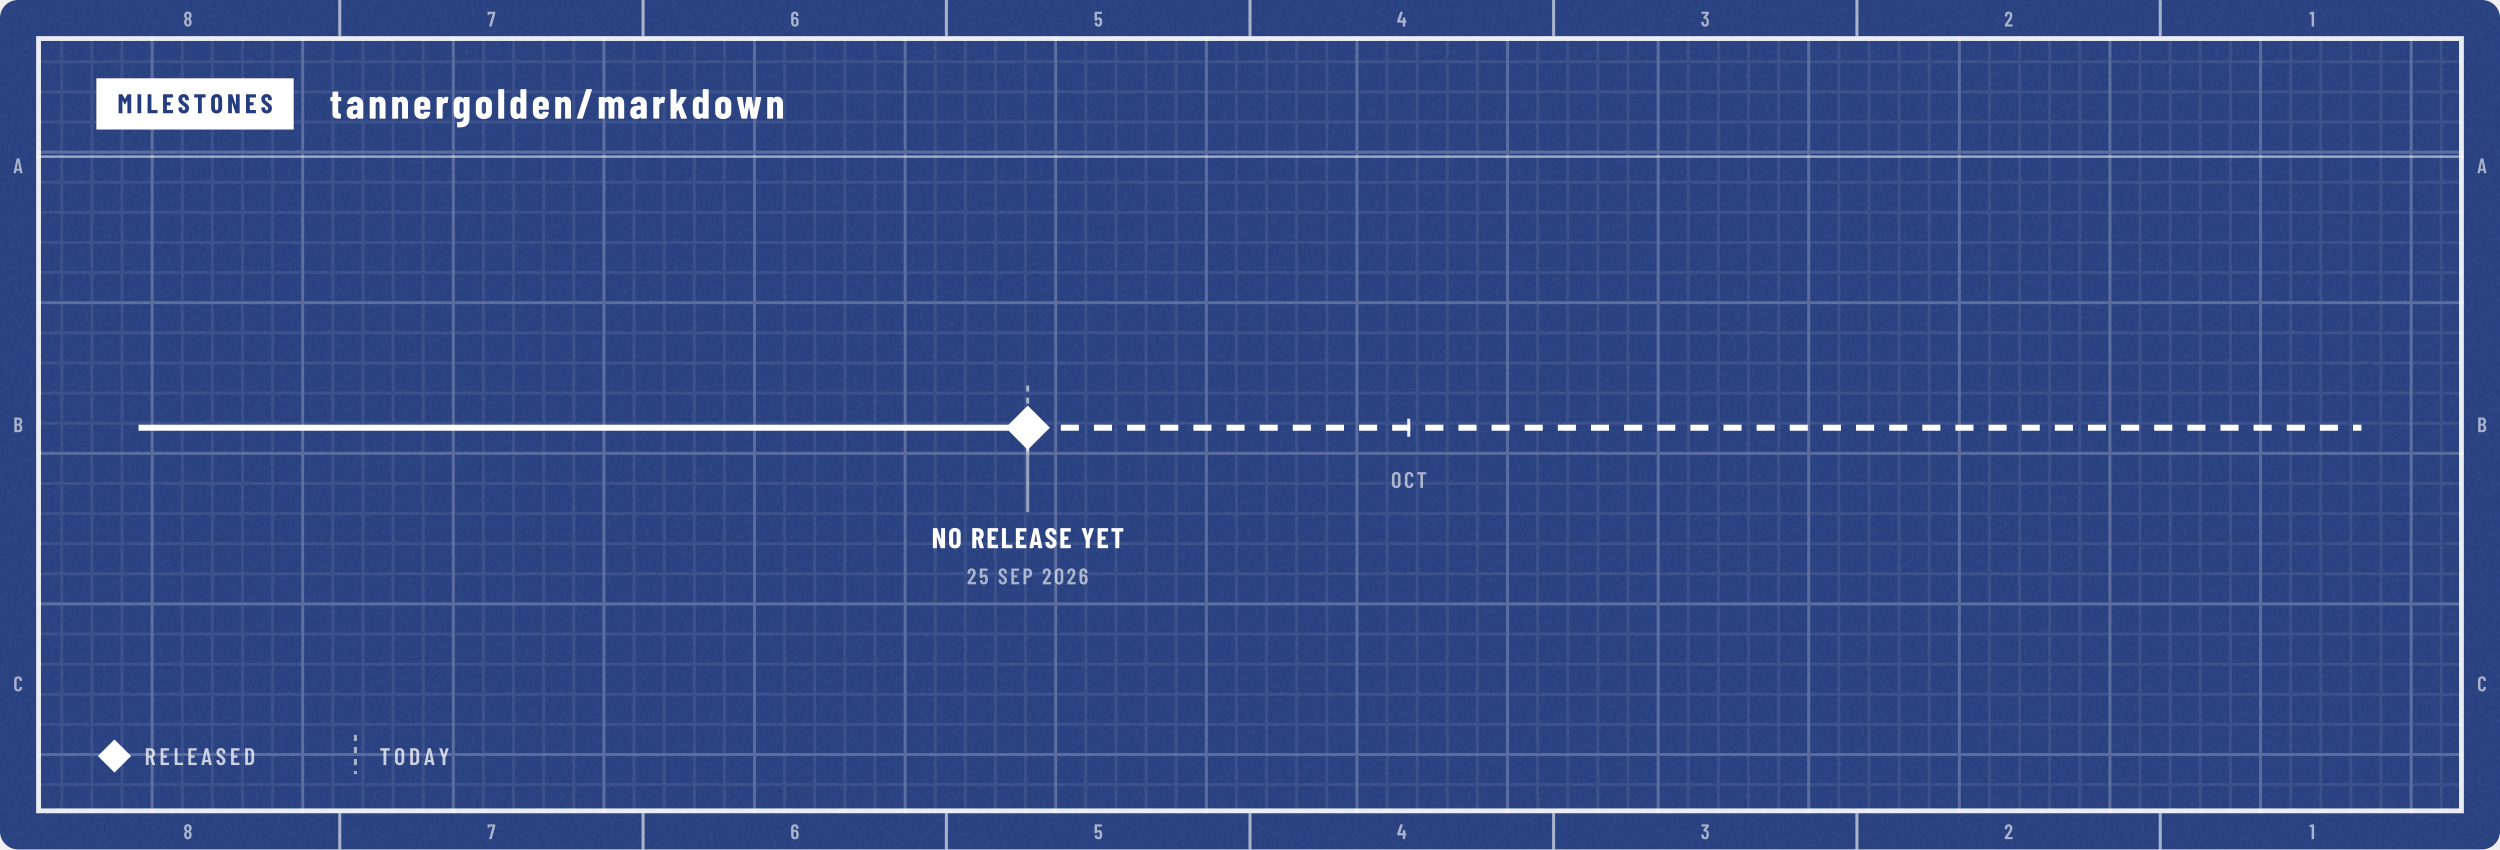
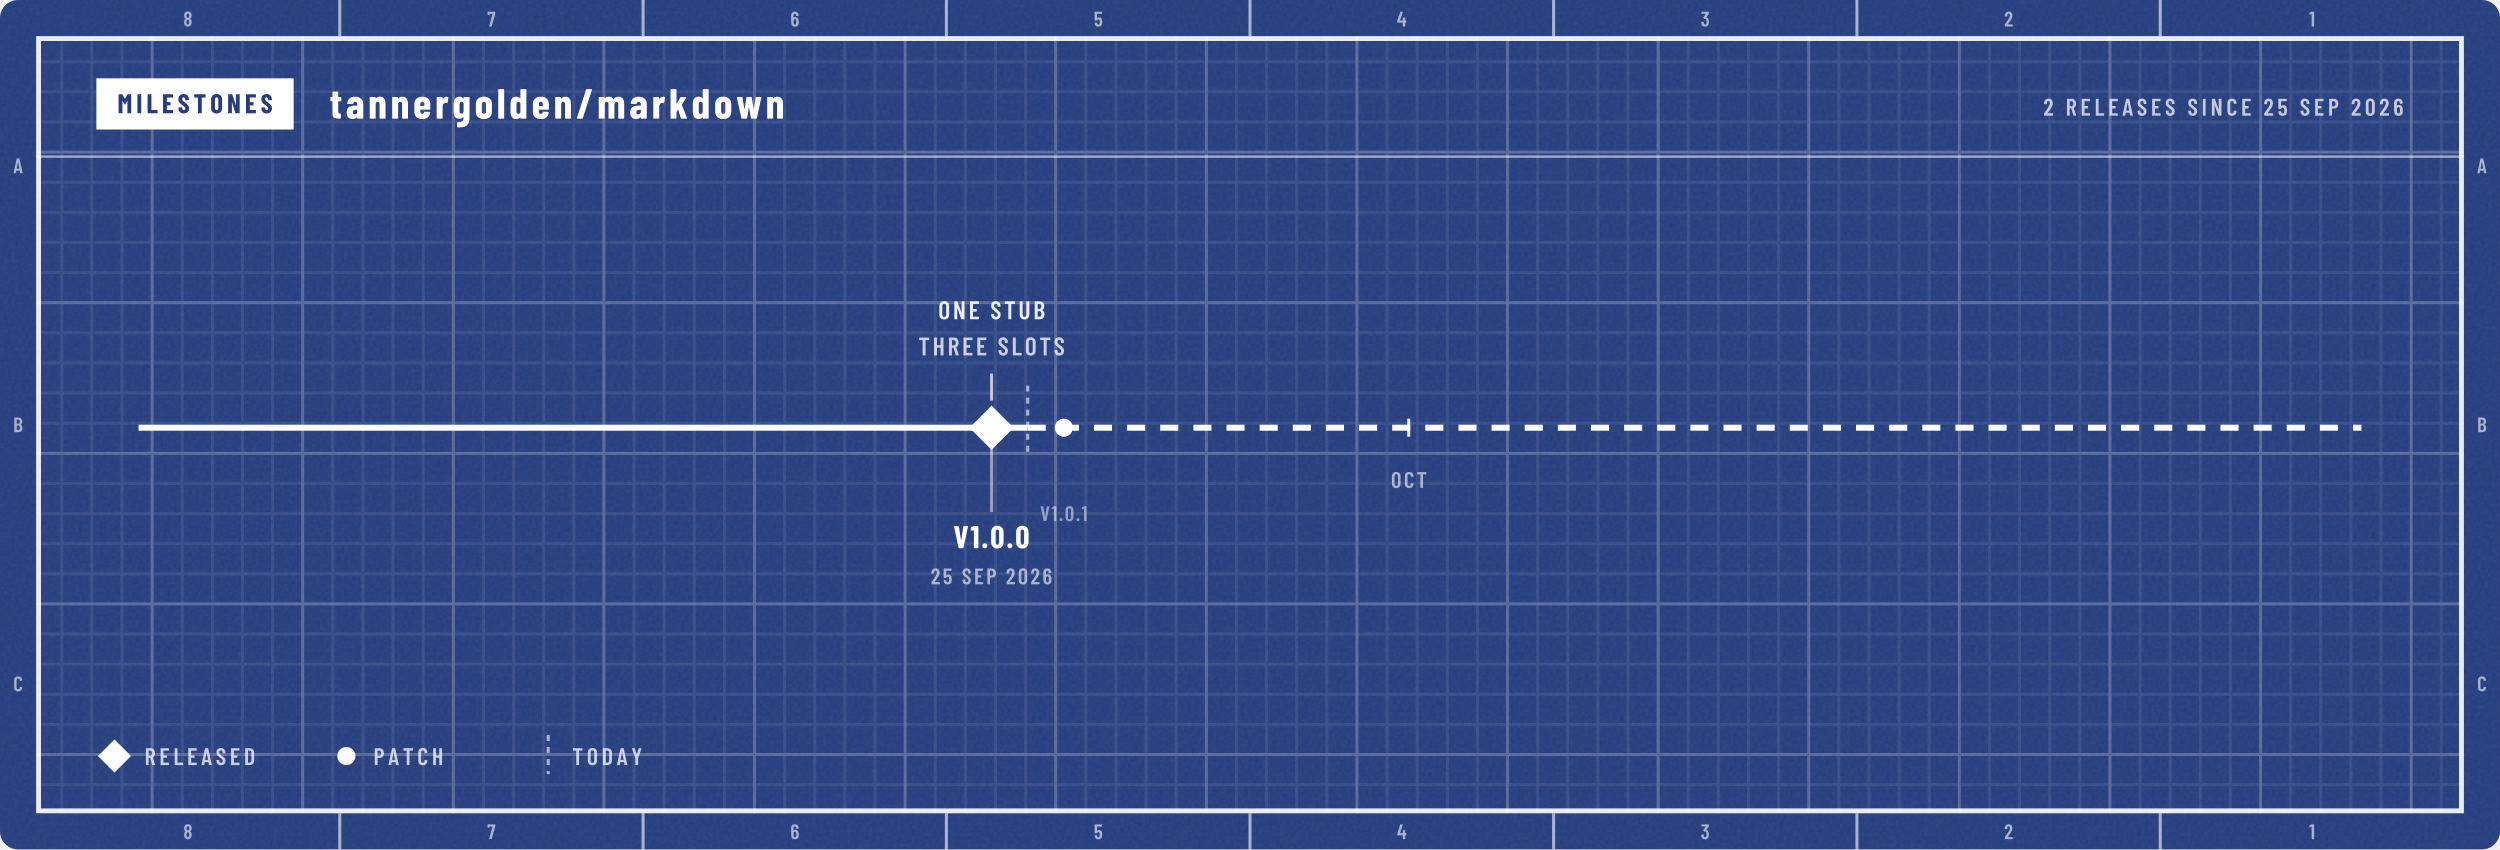
<svg xmlns="http://www.w3.org/2000/svg" width="830" height="282" viewBox="0 0 830 282" role="img" aria-labelledby="t d">
  <defs>
    <clipPath id="kc1">
      <rect x="0" y="0" width="830" height="282" rx="6" />
    </clipPath>
    <filter id="kn2" x="0" y="0" width="100%" height="100%">
      <feTurbulence type="fractalNoise" baseFrequency=".85" numOctaves="2" stitchTiles="stitch" />
      <feColorMatrix values="0 0 0 0 1 0 0 0 0 1 0 0 0 0 1 0 0 0 0.06 0" />
    </filter>
    <pattern id="kp3" width="10" height="10" patternUnits="userSpaceOnUse">
      <path d="M10 .5H.5V10" fill="none" stroke="#FFFFFF" stroke-opacity="0.075" />
    </pattern>
    <pattern id="kp4" width="50" height="50" patternUnits="userSpaceOnUse">
      <path d="M50 .5H.5V50" fill="none" stroke="#FFFFFF" stroke-opacity="0.16" />
    </pattern>
    <clipPath id="kc5">
      <rect x="12" y="12" width="806" height="258" />
    </clipPath>
+     <path id="m46" d="M35 69Q35 100 55 120Q75 140 106 140Q137 140 156 120Q176 100 176 69Q176 38 156 18Q136 -2 106 -2Q75 -2 55 18Q35 38 35 69Z" />
    <path id="m48" d="M38 183V517Q38 604 89 658Q140 711 224 711Q309 711 360 658Q412 604 412 517V183Q412 96 360 42Q309 -11 224 -11Q140 -11 89 42Q38 96 38 183ZM296 176V524Q296 563 276 586Q257 610 224 610Q192 610 173 586Q154 563 154 524V176Q154 137 173 114Q192 90 224 90Q257 90 276 114Q296 137 296 176Z" />
    <path id="m49" d="M122 700H218Q223 700 226 696Q230 693 230 688V12Q230 7 226 4Q223 0 218 0H126Q121 0 118 4Q114 7 114 12V576Q114 578 112 580Q111 582 109 581L27 565H24Q13 565 13 576L10 643Q10 653 18 657L107 697Q114 700 122 700Z" />
    <path id="m50" d="M173 100H392Q397 100 400 96Q404 93 404 88V12Q404 7 400 4Q397 0 392 0H43Q38 0 34 4Q31 7 31 12V92Q31 101 36 107L75 160Q114 212 152 266Q189 320 215 363Q273 459 273 522Q273 562 256 585Q238 608 209 608Q180 608 163 586Q146 563 147 526V487Q147 482 144 478Q140 475 135 475H41Q36 475 32 478Q29 482 29 487V530Q33 610 84 659Q134 708 214 708Q293 708 342 656Q390 605 390 521Q390 471 373 422Q356 373 319 317Q294 277 260 229Q225 181 214 166Q184 126 170 106Q168 104 169 102Q170 100 173 100Z" />
    <path id="m51" d="M387 218Q387 169 380 134Q368 66 326 29Q283 -8 210 -8Q134 -8 86 32Q38 73 32 143Q30 165 28 207Q28 219 40 219H132Q144 219 144 207Q146 173 148 156Q153 125 169 108Q185 92 210 92Q234 92 250 108Q266 123 271 152Q276 182 276 230Q276 281 269 315Q263 341 248 355Q233 369 210 369Q195 369 183 360Q177 356 174 356Q172 356 166 360L119 408Q115 412 115 417Q115 421 118 425L243 595Q245 597 244 599Q242 601 239 601H49Q44 601 40 604Q37 608 37 613V688Q37 693 40 696Q44 700 49 700H373Q378 700 382 696Q385 693 385 688V609Q385 602 380 594L266 438Q262 432 268 431Q309 426 338 392Q368 358 378 307Q387 267 387 218Z" />
    <path id="m52" d="M443 275V194Q443 189 440 186Q436 182 431 182H401Q396 182 396 177V12Q396 7 392 4Q389 0 384 0H292Q287 0 284 4Q280 7 280 12V177Q280 182 275 182H29Q24 182 20 186Q17 189 17 194V259Q17 268 19 274L158 690Q161 700 171 700H271Q277 700 280 696Q283 693 281 686L153 293Q152 287 157 287H275Q280 287 280 292V412Q280 417 284 420Q287 424 292 424H384Q389 424 392 420Q396 417 396 412V292Q396 287 401 287H431Q436 287 440 284Q443 280 443 275Z" />
    <path id="m53" d="M400 216Q400 175 396 146Q391 72 344 32Q297 -8 219 -8Q145 -8 99 30Q53 68 43 144L40 172Q40 184 52 184H144Q156 184 157 172Q157 166 159 154Q171 92 219 92Q244 92 260 108Q275 124 280 153Q284 178 284 217Q284 254 278 281Q273 307 258 322Q242 336 219 336Q171 336 157 290Q154 279 144 279H51Q46 279 42 282Q39 286 39 291V688Q39 693 42 696Q46 700 51 700H377Q382 700 386 696Q389 693 389 688V612Q389 607 386 604Q382 600 377 600H160Q155 600 155 595V400Q155 397 157 396Q159 396 161 398Q178 416 202 426Q227 437 254 437Q314 437 350 398Q387 360 394 290Q400 259 400 216Z" />
    <path id="m54" d="M401 216Q401 193 399 151Q394 75 346 34Q299 -8 221 -8Q147 -8 101 30Q55 69 46 144Q40 171 40 207L39 532Q39 613 88 660Q138 708 219 708Q295 708 343 660Q391 612 391 532V507Q391 502 388 498Q384 495 379 495H287Q282 495 278 498Q275 502 275 507V526Q275 560 258 582Q242 605 219 605Q191 605 174 583Q156 561 156 526V423Q156 420 158 419Q160 418 162 420Q191 447 234 447Q303 447 346 403Q389 359 396 286Q401 253 401 216ZM284 224Q284 250 279 295Q267 353 220 353Q196 353 180 338Q165 322 160 292Q156 257 156 224Q156 195 159 157Q164 125 180 108Q195 91 220 91Q245 91 260 109Q276 127 281 160Q284 196 284 224Z" />
    <path id="m55" d="M90 13 255 594Q257 600 251 600H116Q111 600 111 595V559Q111 554 108 550Q104 547 99 547H28Q23 547 20 550Q16 554 16 559L17 688Q17 693 20 696Q24 700 29 700H368Q373 700 376 696Q380 693 380 688V607Q380 603 378 593L211 10Q208 0 197 0H100Q87 0 90 13Z" />
    <path id="m56" d="M325 364Q358 345 375 306Q396 259 396 200Q396 147 380 107Q360 53 318 22Q275 -8 216 -8Q158 -8 116 22Q73 52 53 106Q38 148 38 200Q38 259 56 301Q71 341 109 363Q113 366 109 369Q76 390 58 427Q38 470 38 523Q38 581 58 620Q78 664 120 688Q161 712 216 712Q270 712 312 688Q353 665 374 621Q396 579 396 523Q396 471 376 429Q358 392 325 371Q319 367 325 364ZM159 559Q152 541 152 513Q152 483 162 456Q169 435 183 423Q197 411 216 411Q237 411 252 424Q266 436 273 459Q281 483 281 513Q281 547 271 568Q264 589 250 600Q236 612 216 612Q198 612 184 602Q171 591 164 573ZM281 206Q281 244 272 271Q266 295 252 308Q237 322 216 322Q195 322 180 308Q166 294 160 268Q152 242 152 208Q152 177 158 151Q163 123 178 108Q194 92 216 92Q239 92 255 108Q271 124 276 153Q281 180 281 206Z" />
    <path id="m65" d="M325 11 306 116Q306 121 300 121H154Q148 121 148 116L129 11Q128 0 116 0H25Q11 0 14 13L162 689Q164 700 175 700H281Q292 700 294 689L442 13V9Q442 0 431 0H338Q326 0 325 11ZM171 212H282Q288 212 287 217L229 533Q228 536 226 536Q224 536 223 533L166 217Q165 212 171 212Z" />
    <path id="m66" d="M242 0H66Q61 0 58 4Q54 7 54 12V688Q54 693 58 696Q61 700 66 700H224Q319 700 373 652Q427 604 427 512Q427 409 354 365Q349 362 352 359Q391 334 413 292Q435 250 435 192Q435 100 382 50Q328 0 242 0ZM170 595V409Q170 404 175 404H226Q267 404 290 429Q313 454 313 500Q313 548 290 574Q267 600 226 600H175Q170 600 170 595ZM319 208Q319 260 296 290Q273 319 233 319H175Q170 319 170 314V106Q170 101 175 101H233Q273 101 296 129Q319 157 319 208Z" />
    <path id="m67" d="M42 180V521Q42 607 94 658Q145 708 230 708Q316 708 368 658Q420 607 420 521V509Q420 504 416 500Q413 496 408 496L315 492Q303 492 303 504V529Q303 564 283 586Q263 608 230 608Q198 608 178 586Q158 564 158 529V171Q158 136 178 114Q198 92 230 92Q263 92 283 114Q303 136 303 171V196Q303 201 306 204Q310 208 315 208L408 204Q413 204 416 200Q420 197 420 192V180Q420 95 368 44Q316 -8 230 -8Q145 -8 94 44Q42 95 42 180Z" />
    <path id="m68" d="M54 12V688Q54 693 58 696Q61 700 66 700H237Q323 700 374 648Q426 596 426 509V191Q426 104 374 52Q323 0 237 0H66Q61 0 58 4Q54 7 54 12ZM175 100 235 101Q268 101 288 128Q309 154 310 198V502Q310 547 290 574Q269 600 234 600H175Q170 600 170 595V105Q170 100 175 100Z" />
    <path id="m69" d="M391 600H175Q170 600 170 595V406Q170 401 175 401H303Q308 401 312 398Q315 394 315 389V312Q315 307 312 304Q308 300 303 300H175Q170 300 170 295V105Q170 100 175 100H391Q396 100 400 96Q403 93 403 88V12Q403 7 400 4Q396 0 391 0H66Q61 0 58 4Q54 7 54 12V688Q54 693 58 696Q61 700 66 700H391Q396 700 400 696Q403 693 403 688V612Q403 607 400 604Q396 600 391 600Z" />
+     <path id="m72" d="M319 700H411Q416 700 420 696Q423 693 423 688V12Q423 7 420 4Q416 0 411 0H319Q314 0 310 4Q307 7 307 12V295Q307 300 302 300H175Q170 300 170 295V12Q170 7 166 4Q163 0 158 0H66Q61 0 58 4Q54 7 54 12V688Q54 693 58 696Q61 700 66 700H158Q163 700 166 696Q170 693 170 688V406Q170 401 175 401H302Q307 401 307 406V688Q307 693 310 696Q314 700 319 700Z" />
+     <path id="m73" d="M54 12V688Q54 693 58 696Q61 700 66 700H158Q163 700 166 696Q170 693 170 688V12Q170 7 166 4Q163 0 158 0H66Q61 0 58 4Q54 7 54 12Z" />
    <path id="m76" d="M54 12V688Q54 693 58 696Q61 700 66 700H158Q163 700 166 696Q170 693 170 688V105Q170 100 175 100H391Q396 100 400 96Q403 93 403 88V12Q403 7 400 4Q396 0 391 0H66Q61 0 58 4Q54 7 54 12Z" />
+     <path id="m78" d="M350 700H441Q446 700 450 696Q453 693 453 688V12Q453 7 450 4Q446 0 441 0H336Q326 0 323 10L174 434Q173 437 170 436Q168 436 168 433L169 12Q169 7 166 4Q162 0 157 0H66Q61 0 58 4Q54 7 54 12V688Q54 693 58 696Q61 700 66 700H169Q179 700 182 690L332 269Q333 266 336 266Q338 267 338 270V688Q338 693 342 696Q345 700 350 700Z" />
    <path id="m79" d="M42 182V518Q42 604 94 656Q147 708 233 708Q319 708 372 656Q425 604 425 518V182Q425 96 372 44Q319 -8 233 -8Q147 -8 94 44Q42 96 42 182ZM309 177V523Q309 561 288 584Q267 608 233 608Q199 608 178 584Q158 561 158 523V177Q158 139 178 116Q199 92 233 92Q267 92 288 116Q309 139 309 177Z" />
    <path id="m80" d="M432 495Q432 405 384 350Q337 295 259 295H174Q169 295 169 290V12Q169 7 166 4Q162 0 157 0H65Q60 0 56 4Q53 7 53 12V689Q53 694 56 698Q60 701 65 701H253Q306 701 346 675Q387 649 410 602Q432 555 432 495ZM316 492Q316 542 294 572Q271 601 234 601H174Q169 601 169 596V391Q169 386 174 386H234Q271 386 294 414Q316 443 316 492Z" />
    <path id="m82" d="M318 10 233 297Q231 301 228 301H175Q170 301 170 296V12Q170 7 166 4Q163 0 158 0H66Q61 0 58 4Q54 7 54 12V688Q54 693 58 696Q61 700 66 700H254Q307 700 348 674Q388 649 410 602Q433 556 433 496Q433 434 409 389Q385 344 342 321Q338 320 339 315L437 14Q438 12 438 9Q438 0 427 0H331Q321 0 318 10ZM170 595V396Q170 391 175 391H236Q272 391 294 419Q317 447 317 495Q317 543 294 572Q272 600 236 600H175Q170 600 170 595Z" />
    <path id="m83" d="M34 173V199Q34 204 38 208Q41 211 46 211H137Q142 211 146 208Q149 204 149 199V179Q149 140 168 116Q188 92 219 92Q250 92 270 114Q290 137 290 174Q290 200 279 219Q268 238 248 255Q228 272 184 304Q134 340 104 368Q73 396 52 436Q32 475 32 527Q32 610 82 659Q132 708 214 708Q297 708 348 656Q399 605 399 520V496Q399 491 396 488Q392 484 387 484H297Q292 484 288 488Q285 491 285 496V522Q285 561 266 584Q246 608 214 608Q184 608 165 586Q146 565 146 527Q146 491 166 466Q187 441 247 397Q308 352 339 324Q370 295 387 261Q404 227 404 180Q404 95 353 44Q302 -8 219 -8Q136 -8 85 42Q34 92 34 173Z" />
    <path id="m84" d="M425 688V612Q425 607 422 604Q418 600 413 600H286Q281 600 281 595V12Q281 7 278 4Q274 0 269 0H177Q172 0 168 4Q165 7 165 12V595Q165 600 160 600H40Q35 600 32 604Q28 607 28 612V688Q28 693 32 696Q35 700 40 700H413Q418 700 422 696Q425 693 425 688Z" />
+     <path id="m85" d="M50 194V688Q50 693 54 696Q57 700 62 700H154Q159 700 162 696Q166 693 166 688V182Q166 142 186 117Q206 92 239 92Q272 92 292 117Q312 142 312 182V688Q312 693 316 696Q319 700 324 700H416Q421 700 424 696Q428 693 428 688V194Q428 103 376 48Q324 -8 239 -8Q153 -8 102 48Q50 103 50 194Z" />
+     <path id="m86" d="M171 11 28 687 27 691Q27 700 38 700H139Q151 700 152 689L235 208Q236 205 238 205Q240 205 241 208L322 689Q323 700 335 700H433Q446 700 443 687L299 11Q297 0 286 0H184Q173 0 171 11Z" />
    <path id="m89" d="M170 13V286L169 292L30 686Q29 688 29 691Q29 700 40 700H136Q147 700 150 690L225 433Q226 430 228 430Q230 430 231 433L306 690Q309 700 320 700H416Q422 700 425 696Q428 693 426 686L287 292L286 286V13Q286 8 282 4Q279 1 274 1H182Q177 1 174 4Q170 8 170 13Z" />
+     <path id="n46" d="M33 75Q33 110 55 132Q77 154 112 154Q147 154 169 132Q191 110 191 75Q191 41 168 18Q146 -4 112 -4Q78 -4 56 18Q33 41 33 75Z" />
    <path id="n47" d="M18 14 237 690Q240 700 250 700H367Q373 700 376 696Q379 693 377 686L158 10Q155 0 145 0H28Q22 0 19 4Q16 7 18 14Z" />
-     <path id="n65" d="M325 11 309 107Q309 112 303 112H176Q170 112 170 107L154 11Q153 0 141 0H24Q11 0 14 13L161 689Q163 700 174 700H309Q320 700 322 689L468 13L469 9Q469 0 458 0H338Q326 0 325 11ZM194 221H284Q289 221 288 226L241 499Q240 502 238 502Q236 502 235 499L190 226Q190 221 194 221Z" />
+     <path id="n48" d="M30 191V509Q30 600 84 656Q138 711 226 711Q284 711 329 686Q374 661 398 615Q423 569 423 509V191Q423 131 398 85Q374 39 329 14Q284 -11 226 -11Q138 -11 84 44Q30 100 30 191ZM282 183V517Q282 550 266 570Q251 590 226 590Q201 590 186 570Q171 550 171 517V183Q171 150 186 130Q201 110 226 110Q251 110 266 130Q282 150 282 183Z" />
+     <path id="n49" d="M115 700H236Q241 700 244 696Q248 693 248 688V12Q248 7 244 4Q241 0 236 0H119Q114 0 110 4Q107 7 107 12V558Q107 562 102 562L25 553H23Q12 553 12 564L9 650Q9 660 18 664L100 697Q108 700 115 700Z" />
    <path id="n69" d="M399 579H190Q185 579 185 574V416Q185 411 190 411H310Q315 411 318 408Q322 404 322 399V302Q322 297 318 294Q315 290 310 290H190Q185 290 185 285V126Q185 121 190 121H399Q404 121 408 118Q411 114 411 109V12Q411 7 408 4Q404 0 399 0H56Q51 0 48 4Q44 7 44 12V688Q44 693 48 696Q51 700 56 700H399Q404 700 408 696Q411 693 411 688V591Q411 586 408 582Q404 579 399 579Z" />
    <path id="n73" d="M44 12V688Q44 693 48 696Q51 700 56 700H173Q178 700 182 696Q185 693 185 688V12Q185 7 182 4Q178 0 173 0H56Q51 0 48 4Q44 7 44 12Z" />
    <path id="n76" d="M44 12V688Q44 693 48 696Q51 700 56 700H173Q178 700 182 696Q185 693 185 688V126Q185 121 190 121H400Q405 121 408 118Q412 114 412 109V12Q412 7 408 4Q405 0 400 0H56Q51 0 48 4Q44 7 44 12Z" />
    <path id="n77" d="M379 700H495Q500 700 504 696Q507 693 507 688V12Q507 7 504 4Q500 0 495 0H378Q373 0 370 4Q366 7 366 12V461Q366 465 364 465Q362 465 360 462L282 324Q277 316 274 316Q271 316 266 324L188 462Q186 465 184 465Q182 465 182 461V12Q182 7 178 4Q175 0 170 0H53Q48 0 44 4Q41 7 41 12V688Q41 693 44 696Q48 700 53 700H168Q178 700 183 692L272 533Q275 529 278 533L364 692Q368 700 379 700Z" />
    <path id="n78" d="M342 700H458Q463 700 466 696Q470 693 470 688V12Q470 7 466 4Q463 0 458 0H326Q316 0 313 10L189 397Q188 400 186 400Q183 399 183 396L184 12Q184 7 180 4Q177 0 172 0H56Q51 0 48 4Q44 7 44 12V688Q44 693 48 696Q51 700 56 700H187Q197 700 200 690L325 303Q326 300 328 300Q331 301 331 304L330 688Q330 693 334 696Q337 700 342 700Z" />
    <path id="n79" d="M34 190V510Q34 600 89 654Q144 708 236 708Q328 708 384 654Q439 600 439 510V190Q439 100 384 46Q328 -8 236 -8Q144 -8 89 46Q34 100 34 190ZM298 184V516Q298 548 281 568Q264 587 236 587Q208 587 192 568Q175 548 175 516V184Q175 152 192 132Q208 113 236 113Q264 113 281 132Q298 152 298 184Z" />
-     <path id="n82" d="M306 10 229 286Q227 290 224 290H190Q185 290 185 285V12Q185 7 182 4Q178 0 173 0H56Q51 0 48 4Q44 7 44 12V688Q44 693 48 696Q51 700 56 700H258Q313 700 356 674Q399 647 422 599Q446 551 446 489Q446 430 424 385Q401 340 361 315Q359 314 358 312Q357 311 358 309L450 14L451 10Q451 0 440 0H320Q309 0 306 10ZM185 574V403Q185 398 190 398H235Q266 398 286 422Q305 447 305 488Q305 530 286 554Q266 579 235 579H190Q185 579 185 574Z" />
    <path id="n83" d="M30 175V204Q30 209 34 212Q37 216 42 216H157Q162 216 166 212Q169 209 169 204V182Q169 151 185 132Q201 113 225 113Q249 113 265 131Q281 149 281 178Q281 208 261 230Q241 251 183 293Q133 329 102 357Q71 385 49 426Q27 467 27 521Q27 606 80 657Q133 708 220 708Q308 708 362 655Q415 602 415 516V492Q415 487 412 484Q408 480 403 480H288Q283 480 280 484Q276 487 276 492V519Q276 550 260 568Q245 587 220 587Q196 587 181 570Q166 552 166 521Q166 491 185 468Q204 445 260 404Q322 358 354 330Q385 301 402 266Q420 232 420 184Q420 96 366 44Q312 -8 224 -8Q166 -8 122 15Q78 38 54 80Q30 121 30 175Z" />
    <path id="n84" d="M444 688V591Q444 586 440 582Q437 579 432 579H307Q302 579 302 574V12Q302 7 298 4Q295 0 290 0H173Q168 0 164 4Q161 7 161 12V574Q161 579 156 579H36Q31 579 28 582Q24 586 24 591V688Q24 693 28 696Q31 700 36 700H432Q437 700 440 696Q444 693 444 688Z" />
-     <path id="n89" d="M166 13V273L165 279L25 686Q24 688 24 691Q24 700 35 700H158Q169 700 172 690L234 451Q235 448 237 448Q239 448 240 451L302 690Q305 700 316 700H439Q445 700 448 696Q451 693 449 686L308 279L307 273V13Q307 8 304 4Q300 1 295 1H178Q173 1 170 4Q166 8 166 13Z" />
+     <path id="n86" d="M166 11 23 687 22 691Q22 700 33 700H162Q174 700 175 689L244 249Q245 245 247 245Q249 245 250 249L317 689Q318 700 330 700H455Q468 700 465 687L321 11Q319 0 308 0H179Q168 0 166 11Z" />
    <path id="n97" d="M415 355V12Q415 7 412 4Q408 0 403 0H286Q281 0 278 4Q274 7 274 12V34Q274 37 272 38Q270 39 268 36Q235 -6 166 -8Q108 -8 66 24Q23 56 23 146Q23 239 74 274Q126 309 223 309H269Q274 309 274 314V339Q274 366 260 384Q245 401 223 401Q206 401 194 390Q183 380 180 361Q179 349 167 349L47 350Q35 350 35 362Q40 435 92 478Q144 522 224 522Q309 522 362 476Q415 430 415 355ZM274 158V205Q274 210 269 210H228Q201 210 184 194Q168 179 168 152Q168 127 180 114Q193 101 214 101Q237 101 256 116Q274 132 274 158Z" />
    <path id="n100" d="M278 700H395Q400 700 404 696Q407 693 407 688V12Q407 7 404 4Q400 0 395 0H278Q273 0 270 4Q266 7 266 12V28Q266 31 264 32Q262 32 260 30Q226 -8 170 -8Q101 -8 66 36Q31 81 31 160V354Q31 435 66 478Q102 522 170 522Q192 522 216 514Q240 505 260 483Q262 481 264 482Q266 482 266 485V688Q266 693 270 696Q273 700 278 700ZM266 157V357Q263 377 250 389Q237 401 219 401Q198 401 185 385Q172 369 172 344V170Q172 145 185 129Q198 113 219 113Q237 113 250 125Q263 137 266 157Z" />
    <path id="n101" d="M397 213H177Q172 213 172 208V171Q172 146 186 130Q199 113 220 113Q239 113 251 126Q263 138 267 157Q270 167 280 167L395 161Q400 161 404 158Q407 154 406 148Q399 71 352 32Q306 -8 220 -8Q131 -8 81 36Q31 81 31 160V354Q31 430 82 476Q132 522 220 522Q308 522 358 476Q409 430 409 354V225Q409 220 406 216Q402 213 397 213ZM172 344V305Q172 300 177 300H263Q268 300 268 305V344Q268 369 254 385Q241 401 220 401Q199 401 186 385Q172 369 172 344Z" />
    <path id="n103" d="M279 514H396Q401 514 404 510Q408 507 408 502V24Q408 -87 356 -147Q303 -207 167 -207Q140 -207 125 -206Q113 -205 113 -193V-95Q113 -82 126 -84Q185 -86 216 -72Q246 -59 256 -32Q267 -5 267 39Q267 42 265 42Q263 42 261 39Q243 15 218 6Q192 -4 168 -4Q99 -4 65 40Q31 85 31 164V354Q31 435 66 478Q100 522 168 522Q229 522 261 477Q263 474 265 475Q267 476 267 479V502Q267 507 270 510Q274 514 279 514ZM267 175V344Q267 369 254 385Q240 401 219 401Q198 401 185 385Q172 369 172 344V175Q172 150 185 134Q198 118 219 118Q240 118 254 134Q267 150 267 175Z" />
    <path id="n107" d="M38 12V688Q38 693 42 696Q45 700 50 700H167Q172 700 176 696Q179 693 179 688V357Q179 353 181 352Q183 352 185 355L272 506Q276 514 287 514H407Q414 514 416 510Q419 506 415 500L307 332Q305 328 306 325L428 14Q429 12 429 9Q429 0 418 0H297Q287 0 284 10L220 208Q219 211 217 212Q215 212 214 209L181 157Q179 153 179 151V12Q179 7 176 4Q172 0 167 0H50Q45 0 42 4Q38 7 38 12Z" />
    <path id="n108" d="M34 12V688Q34 693 38 696Q41 700 46 700H163Q168 700 172 696Q175 693 175 688V12Q175 7 172 4Q168 0 163 0H46Q41 0 38 4Q34 7 34 12Z" />
    <path id="n109" d="M641 347V12Q641 7 638 4Q634 0 629 0H512Q507 0 504 4Q500 7 500 12V338Q500 368 488 384Q476 401 456 401Q434 401 422 384Q409 368 409 338V12Q409 7 406 4Q402 0 397 0H281Q276 0 272 4Q269 7 269 12V338Q269 368 257 384Q245 401 225 401Q203 401 190 384Q178 368 178 338V12Q178 7 174 4Q171 0 166 0H49Q44 0 40 4Q37 7 37 12V502Q37 507 40 510Q44 514 49 514H166Q171 514 174 510Q178 507 178 502V489Q178 486 180 485Q182 484 184 486Q204 506 228 514Q252 522 274 522Q352 522 386 460L388 459Q391 459 395 465Q416 497 446 510Q475 522 505 522Q573 522 607 476Q641 430 641 347Z" />
    <path id="n110" d="M413 351V12Q413 7 410 4Q406 0 401 0H284Q279 0 276 4Q272 7 272 12V340Q272 369 260 385Q249 401 227 401Q204 401 192 384Q179 368 179 338V12Q179 7 176 4Q172 0 167 0H50Q45 0 42 4Q38 7 38 12V502Q38 507 42 510Q45 514 50 514H167Q172 514 176 510Q179 507 179 502V483Q179 480 182 480Q184 480 188 484Q220 522 277 522Q345 522 379 477Q413 432 413 351Z" />
    <path id="n111" d="M31 160V354Q31 430 82 476Q133 522 221 522Q310 522 361 476Q412 430 412 354V160Q412 82 362 37Q311 -8 221 -8Q132 -8 82 37Q31 82 31 160ZM271 171V344Q271 369 257 385Q243 401 221 401Q199 401 186 385Q172 369 172 344V171Q172 146 186 130Q199 114 221 114Q243 114 257 130Q271 146 271 171Z" />
    <path id="n114" d="M310 510Q318 505 316 495L297 378Q296 367 283 370Q272 374 256 374Q241 374 230 370Q207 366 193 342Q179 319 179 288V13Q179 8 176 4Q172 1 167 1H50Q45 1 42 4Q38 8 38 13V502Q38 507 42 510Q45 514 50 514H167Q172 514 176 510Q179 507 179 502V463Q179 459 180 458Q182 458 184 461Q211 520 268 520Q295 520 310 510Z" />
    <path id="n116" d="M260 415H204Q199 415 199 410V172Q199 143 210 132Q221 121 243 122H250Q255 122 258 118Q262 115 262 110V12Q262 7 258 4Q255 0 250 0H210Q137 0 100 24Q63 49 63 118V410Q63 415 58 415H25Q20 415 16 418Q13 422 13 427V502Q13 507 16 510Q20 514 25 514H58Q63 514 63 519V630Q63 635 66 638Q70 642 75 642H187Q192 642 196 638Q199 635 199 630V519Q199 514 204 514H260Q265 514 268 510Q272 507 272 502V427Q272 422 268 418Q265 415 260 415Z" />
    <path id="n119" d="M124 11 16 502V506Q16 515 27 515H138Q150 515 151 504L194 230Q195 227 197 227Q199 227 200 230L244 504Q245 515 257 515H356Q368 515 369 504L416 229Q417 226 419 226Q421 227 422 230L464 504Q465 515 477 515L587 513Q600 513 597 500L490 11Q488 0 477 0H363Q351 0 350 11L307 265Q306 268 304 268Q302 268 301 265L260 11Q259 0 247 0H137Q126 0 124 11Z" />
  </defs>
  <rect y="0" width="830" height="282" rx="6" fill="#253D7E" />
  <rect y="0" width="830" height="282" clip-path="url(#kc1)" filter="url(#kn2)" />
  <g clip-path="url(#kc5)">
    <rect y="0" width="830" height="282" fill="url(#kp3)" />
    <rect y="0" width="830" height="282" fill="url(#kp4)" />
  </g>
  <rect x="12.8" y="12.8" width="804.4" height="256.4" fill="none" stroke="#FFFFFF" stroke-opacity="0.9" stroke-width="1.6" />
  <path d="M112.8 0V12M112.8 270V282M213.5 0V12M213.5 270V282M314.2 0V12M314.2 270V282M415 0V12M415 270V282M515.8 0V12M515.8 270V282M616.5 0V12M616.5 270V282M717.2 0V12M717.2 270V282" stroke="#FFFFFF" stroke-opacity="0.6" />
  <g transform="scale(0.007 -0.007)" fill="#FFFFFF" fill-opacity="0.6">
    <use href="#m56" x="8694" y="-1257" />
    <use href="#m56" x="8694" y="-39800" />
    <use href="#m55" x="23108" y="-1257" />
    <use href="#m55" x="23108" y="-39800" />
    <use href="#m54" x="37482" y="-1257" />
    <use href="#m54" x="37482" y="-39800" />
    <use href="#m53" x="51875" y="-1257" />
    <use href="#m53" x="51875" y="-39800" />
    <use href="#m52" x="66253" y="-1257" />
    <use href="#m52" x="66253" y="-39800" />
    <use href="#m51" x="80662" y="-1257" />
    <use href="#m51" x="80662" y="-39800" />
    <use href="#m50" x="95055" y="-1257" />
    <use href="#m50" x="95055" y="-39800" />
    <use href="#m49" x="109524" y="-1257" />
    <use href="#m49" x="109524" y="-39800" />
    <use href="#m65" x="629" y="-8214" />
    <use href="#m65" x="117486" y="-8214" />
    <use href="#m66" x="626" y="-20500" />
    <use href="#m66" x="117483" y="-20500" />
    <use href="#m67" x="629" y="-32786" />
    <use href="#m67" x="117486" y="-32786" />
  </g>
  <rect x="32" y="26" width="65.5" height="17" fill="#FFFFFF" />
  <g transform="translate(39 37.6) scale(0.009 -0.009)" fill="#253D7E">
    <use href="#n77" x="0" />
    <use href="#n73" x="692" />
    <use href="#n76" x="1067" />
    <use href="#n69" x="1637" />
    <use href="#n83" x="2220" />
    <use href="#n84" x="2808" />
    <use href="#n79" x="3421" />
    <use href="#n78" x="4038" />
    <use href="#n69" x="4697" />
    <use href="#n83" x="5279" />
  </g>
  <g transform="translate(109.5 39.4) scale(0.014 -0.014)" fill="#FFFFFF">
    <use href="#n116" x="0" />
    <use href="#n97" x="377" />
    <use href="#n110" x="908" />
    <use href="#n110" x="1441" />
    <use href="#n101" x="1974" />
    <use href="#n114" x="2496" />
    <use href="#n103" x="2905" />
    <use href="#n111" x="3432" />
    <use href="#n108" x="3960" />
    <use href="#n100" x="4254" />
    <use href="#n101" x="4785" />
    <use href="#n110" x="5307" />
    <use href="#n47" x="5840" />
    <use href="#n109" x="6340" />
    <use href="#n97" x="7101" />
    <use href="#n114" x="7633" />
    <use href="#n107" x="8042" />
    <use href="#n100" x="8577" />
    <use href="#n111" x="9108" />
    <use href="#n119" x="9636" />
    <use href="#n110" x="10334" />
  </g>
+   <g transform="translate(678.4 38.4) scale(0.008 -0.008)" fill="#FFFFFF" fill-opacity="0.72">
+     <use href="#m50" x="0" />
+     <use href="#m82" x="925" />
+     <use href="#m69" x="1536" />
+     <use href="#m76" x="2121" />
+     <use href="#m69" x="2686" />
+     <use href="#m65" x="3271" />
+     <use href="#m83" x="3877" />
+     <use href="#m69" x="4461" />
+     <use href="#m83" x="5046" />
+     <use href="#m83" x="5980" />
+     <use href="#m73" x="6564" />
+     <use href="#m78" x="6938" />
+     <use href="#m67" x="7595" />
+     <use href="#m69" x="8202" />
+     <use href="#m50" x="9137" />
+     <use href="#m53" x="9712" />
+     <use href="#m83" x="10640" />
+     <use href="#m69" x="11224" />
+     <use href="#m80" x="11809" />
+     <use href="#m50" x="12766" />
+     <use href="#m48" x="13341" />
+     <use href="#m50" x="13941" />
+     <use href="#m54" x="14516" />
+   </g>
  <path d="M12 52H818" fill="none" stroke="#FFFFFF" stroke-opacity="0.55" stroke-width=".8" />
  <path d="M46 142H341.2" stroke="#FFFFFF" stroke-width="2" />
  <path d="M341.2 142H784" stroke="#FFFFFF" stroke-width="2" stroke-dasharray="6 5" />
  <g transform="translate(461.8 162) scale(0.0075 -0.0075)" fill="#FFFFFF" fill-opacity="0.6">
    <use href="#m79" x="0" />
    <use href="#m67" x="574" />
    <use href="#m84" x="1137" />
  </g>
  <path d="M467.7 139V145" fill="none" stroke="#FFFFFF" stroke-opacity="0.9" />
  <path d="M341.2 128V152" fill="none" stroke="#FFFFFF" stroke-opacity="0.6" stroke-dasharray="2 2" />
-   <path d="M341.2 149V170" fill="none" stroke="#FFFFFF" stroke-opacity="0.5" />
-   <path d="M341.2 135.5l6.5 6.5l-6.5 6.5l-6.5 -6.5z" fill="#FFFFFF" stroke="#FFFFFF" stroke-width="1.2" />
-   <g transform="translate(309.3 182) scale(0.0095 -0.0095)" fill="#FFFFFF">
-     <use href="#n78" x="0" />
-     <use href="#n79" x="577" />
-     <use href="#n82" x="1376" />
-     <use href="#n69" x="1911" />
-     <use href="#n76" x="2412" />
-     <use href="#n69" x="2901" />
-     <use href="#n65" x="3402" />
-     <use href="#n83" x="3947" />
-     <use href="#n69" x="4454" />
-     <use href="#n89" x="5219" />
-     <use href="#n69" x="5756" />
-     <use href="#n84" x="6257" />
-   </g>
-   <g transform="translate(321 194) scale(0.0075 -0.0075)" fill="#FFFFFF" fill-opacity="0.6">
+   <path d="M329.2 149V170" fill="none" stroke="#FFFFFF" stroke-opacity="0.5" />
+   <path d="M329.2 135.5l6.5 6.5l-6.5 6.5l-6.5 -6.5z" fill="#FFFFFF" stroke="#FFFFFF" stroke-width="1.2" />
+   <g transform="translate(316.5 182) scale(0.0105 -0.0105)" fill="#FFFFFF">
+     <use href="#n86" x="0" />
+     <use href="#n49" x="545" />
+     <use href="#n46" x="886" />
+     <use href="#n48" x="1166" />
+     <use href="#n46" x="1677" />
+     <use href="#n48" x="1957" />
+   </g>
+   <g transform="translate(309 194) scale(0.0075 -0.0075)" fill="#FFFFFF" fill-opacity="0.6">
    <use href="#m50" x="0" />
    <use href="#m53" x="532" />
    <use href="#m83" x="1373" />
    <use href="#m69" x="1914" />
    <use href="#m80" x="2455" />
    <use href="#m50" x="3326" />
    <use href="#m48" x="3857" />
    <use href="#m50" x="4414" />
    <use href="#m54" x="4946" />
+   </g>
+   <path d="M329.2 133V124" fill="none" stroke="#FFFFFF" stroke-opacity="0.7" />
+   <g transform="translate(304.9 118) scale(0.0085 -0.0085)" fill="#FFFFFF" fill-opacity="0.75">
+     <use href="#m84" x="0" />
+     <use href="#m72" x="558" />
+     <use href="#m82" x="1141" />
+     <use href="#m69" x="1708" />
+     <use href="#m69" x="2249" />
+     <use href="#m83" x="3095" />
+     <use href="#m76" x="3635" />
+     <use href="#m79" x="4156" />
+     <use href="#m84" x="4729" />
+     <use href="#m83" x="5287" />
+   </g>
+   <g transform="translate(311.5 106) scale(0.0085 -0.0085)" fill="#FFFFFF" fill-opacity="0.9">
+     <use href="#m79" x="0" />
+     <use href="#m78" x="573" />
+     <use href="#m69" x="1186" />
+     <use href="#m83" x="2033" />
+     <use href="#m84" x="2572" />
+     <use href="#m85" x="3130" />
+     <use href="#m66" x="3714" />
+   </g>
+   <circle cx="353.2" cy="142" r="3" fill="#FFFFFF" />
+   <g transform="translate(345.3 173) scale(0.007 -0.007)" fill="#FFFFFF" fill-opacity="0.5">
+     <use href="#m86" x="0" />
+     <use href="#m49" x="542" />
+     <use href="#m46" x="888" />
+     <use href="#m48" x="1170" />
+     <use href="#m46" x="1692" />
+     <use href="#m49" x="1974" />
  </g>
  <path d="M38 245.5l5.5 5.5l-5.5 5.5l-5.5 -5.5z" fill="#FFFFFF" />
  <g transform="translate(48 254) scale(0.008 -0.008)" fill="#FFFFFF" fill-opacity="0.75">
    <use href="#m82" x="0" />
    <use href="#m69" x="611" />
    <use href="#m76" x="1196" />
    <use href="#m69" x="1761" />
    <use href="#m65" x="2346" />
    <use href="#m83" x="2952" />
    <use href="#m69" x="3536" />
    <use href="#m68" x="4121" />
  </g>
-   <path d="M118 244V257" fill="none" stroke="#FFFFFF" stroke-opacity="0.6" stroke-dasharray="2 2" />
-   <g transform="translate(126 254) scale(0.008 -0.008)" fill="#FFFFFF" fill-opacity="0.75">
+   <circle cx="115" cy="251" r="3" fill="#FFFFFF" />
+   <g transform="translate(124 254) scale(0.008 -0.008)" fill="#FFFFFF" fill-opacity="0.75">
+     <use href="#m80" x="0" />
+     <use href="#m65" x="607" />
+     <use href="#m84" x="1213" />
+     <use href="#m67" x="1815" />
+     <use href="#m72" x="2422" />
+   </g>
+   <path d="M182 244V257" fill="none" stroke="#FFFFFF" stroke-opacity="0.6" stroke-dasharray="2 2" />
+   <g transform="translate(190 254) scale(0.008 -0.008)" fill="#FFFFFF" fill-opacity="0.75">
    <use href="#m84" x="0" />
    <use href="#m79" x="602" />
    <use href="#m68" x="1219" />
    <use href="#m65" x="1841" />
    <use href="#m89" x="2447" />
  </g>
</svg>
